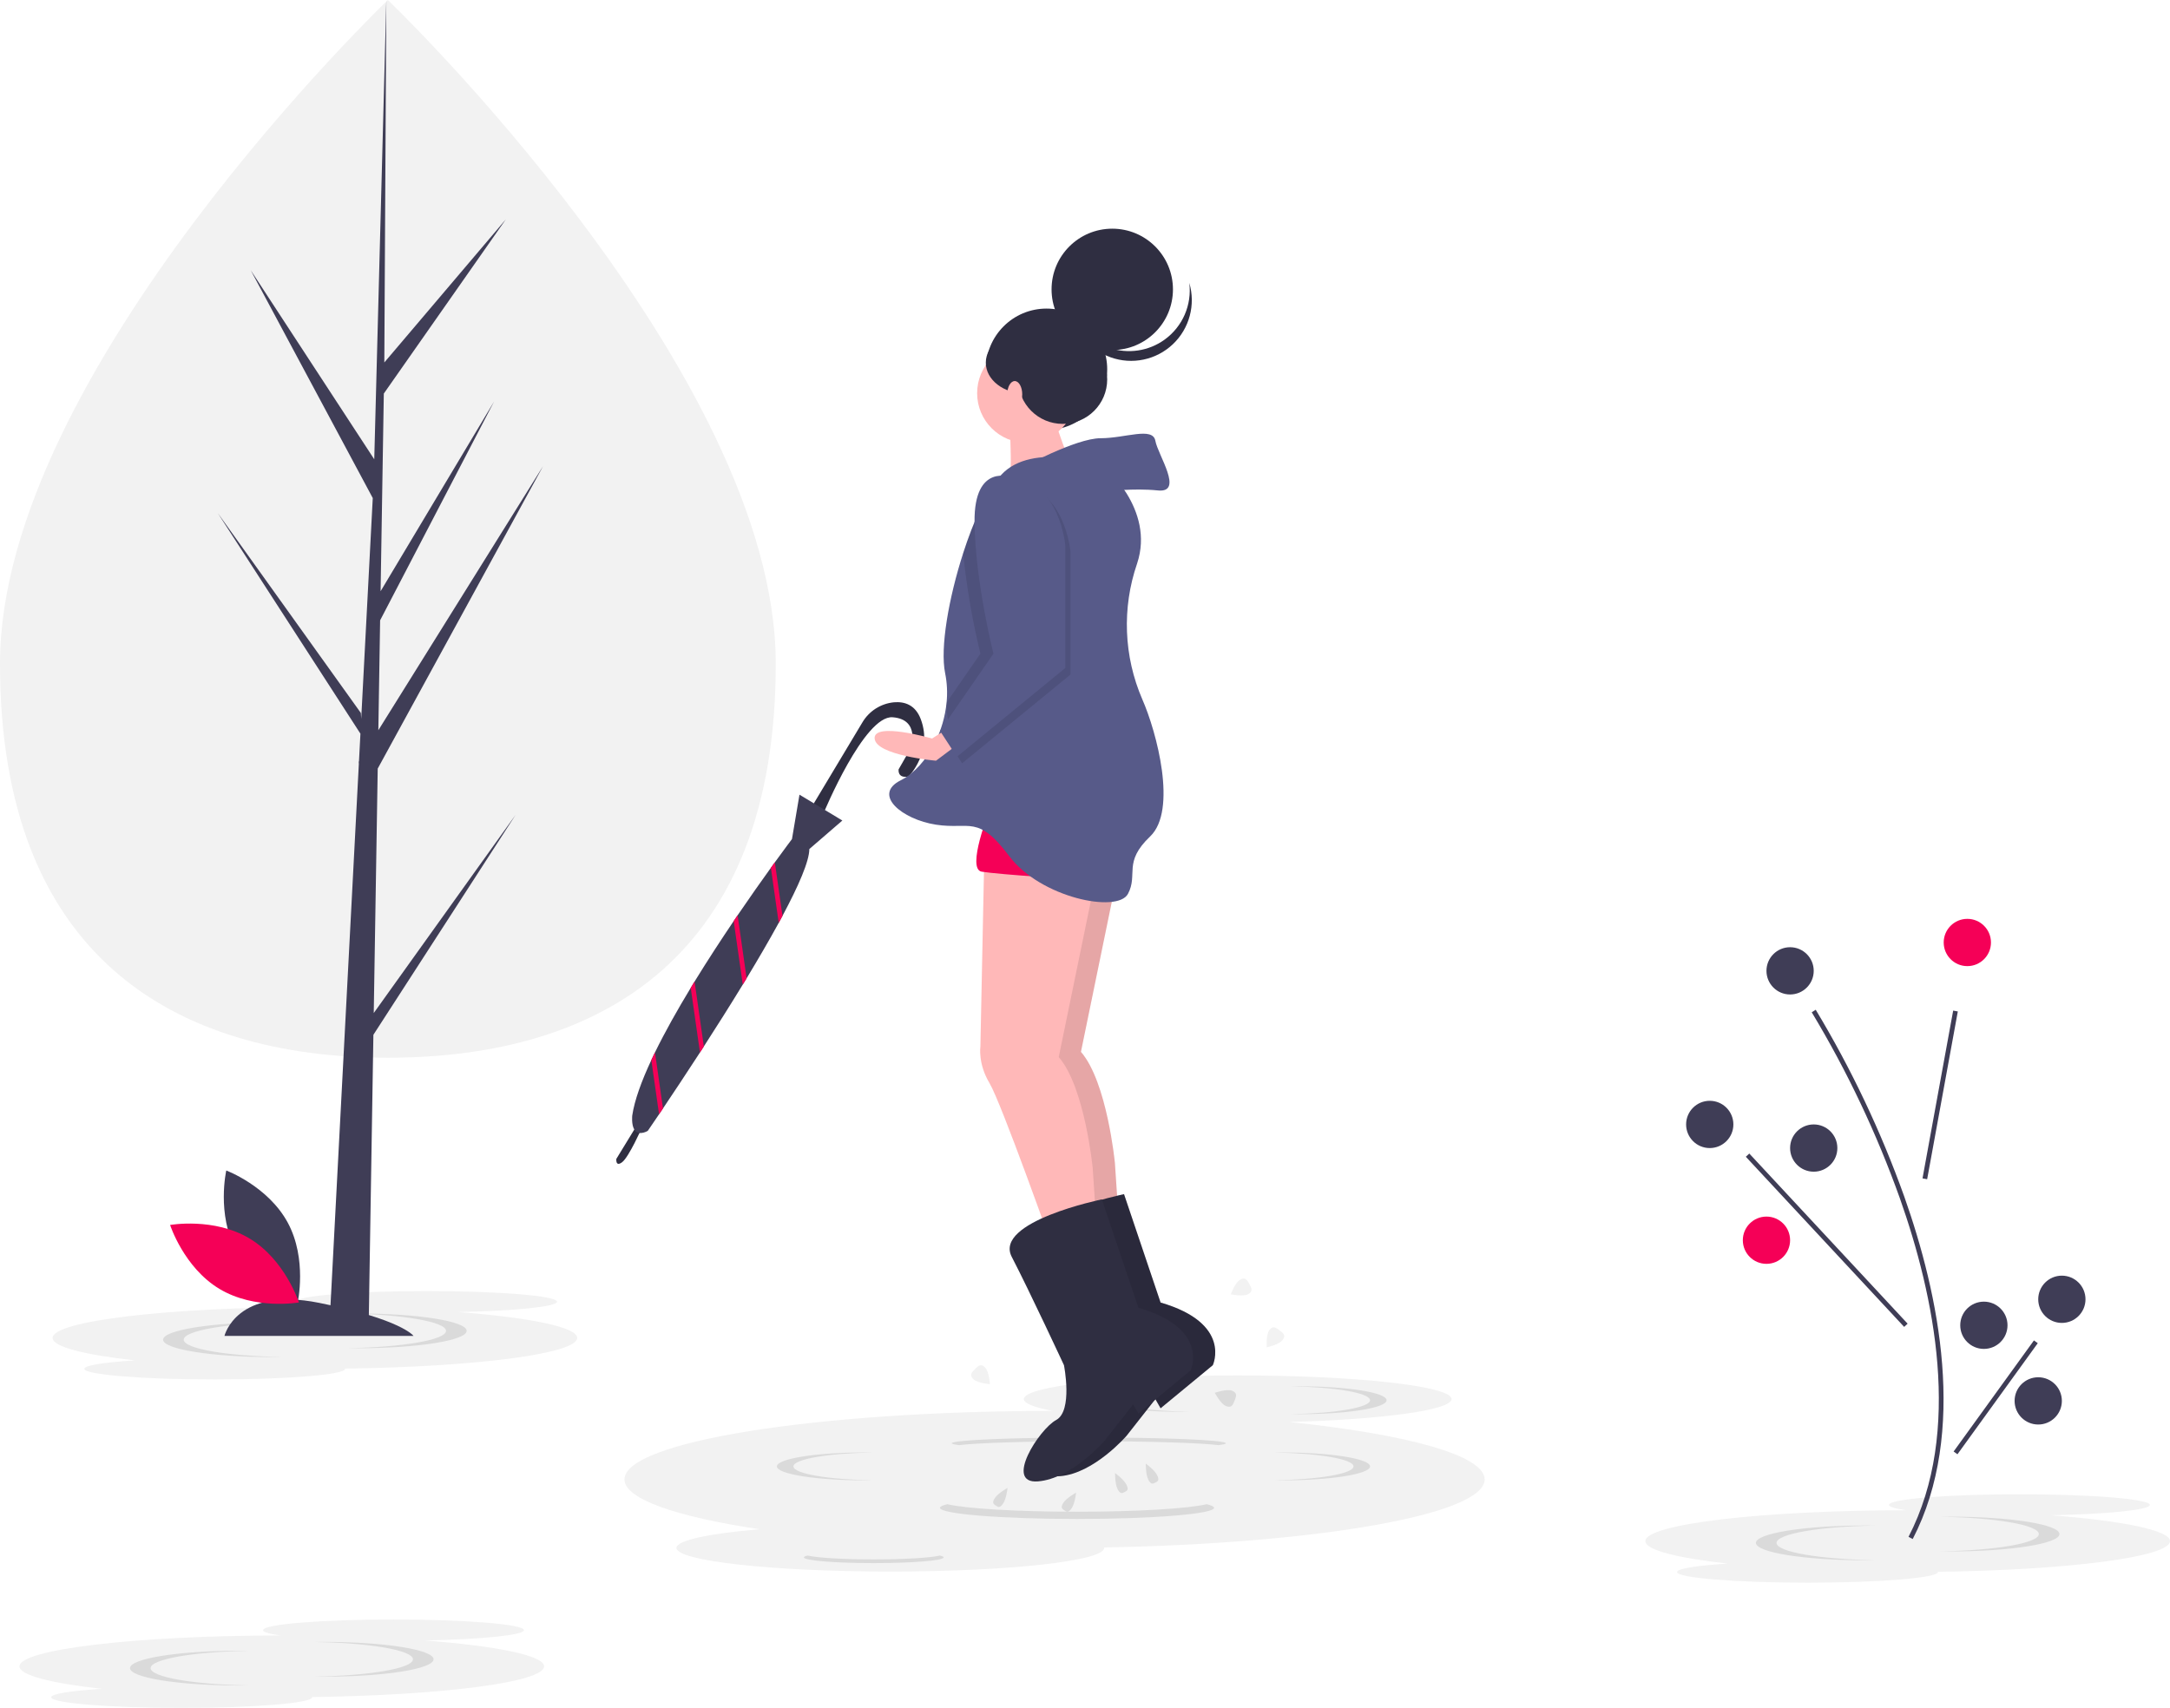
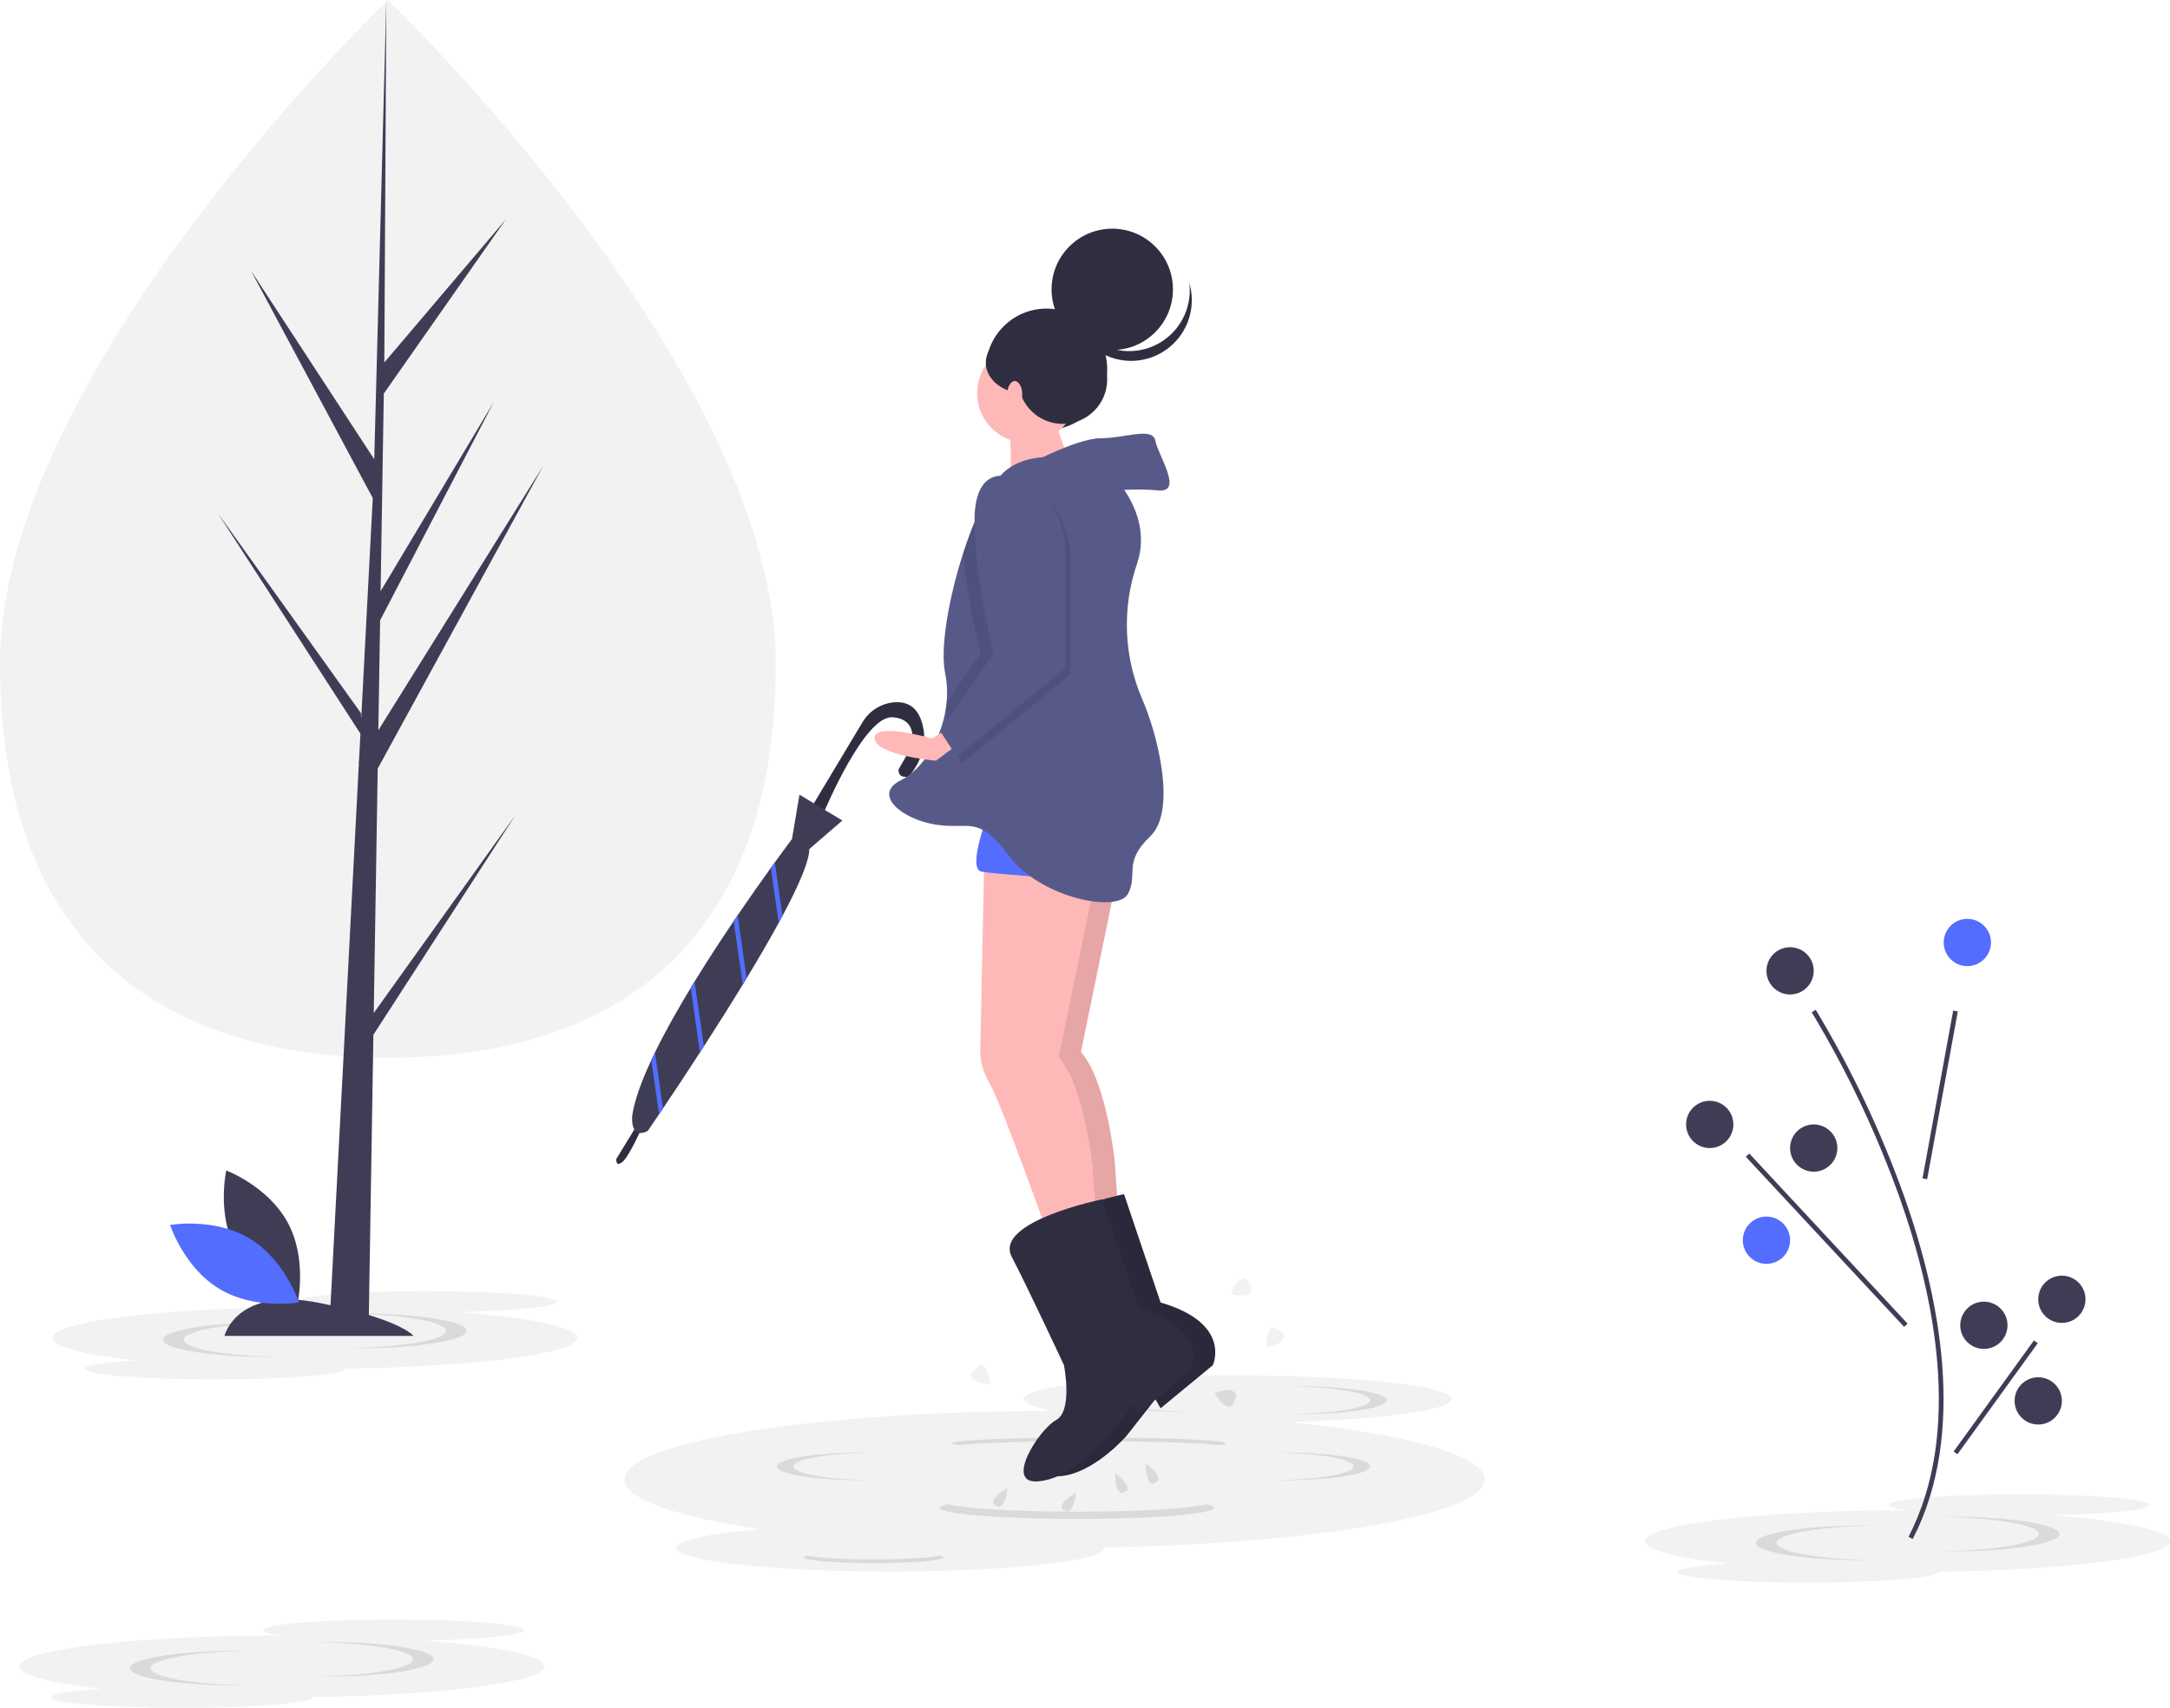
<svg xmlns="http://www.w3.org/2000/svg" id="a51aa3f3-1eee-4b9c-a018-a525d9332d98" data-name="Layer 1" width="918.242" height="722.801" viewBox="0 0 918.242 722.801">
  <path d="M385.121,654.82c0-4.585-20.049-8.619-50.381-10.952,24.031-.488,41.843-2.261,41.843-4.375,0-2.49-24.712-4.508-55.195-4.508s-55.195,2.018-55.195,4.508c0,.821,2.692,1.591,7.392,2.255-61.056.034-110.463,5.873-110.463,13.072,0,3.747,13.386,7.125,34.828,9.508-13.025.825-21.411,2.115-21.411,3.565,0,2.49,24.712,4.508,55.195,4.508s55.195-2.018,55.195-4.508a.39.39,0,0,0-.013-.087C342.191,667.058,385.121,661.53,385.121,654.82Z" transform="translate(-140.8791 -88.59954)" fill="#f2f2f2" />
  <path d="M292.205,644.469q-2.209,0-4.365.034c23.438.351,41.781,3.493,41.781,7.319s-18.343,6.969-41.781,7.319q2.156.032,4.365.034c25.486,0,46.146-3.292,46.146-7.353S317.691,644.469,292.205,644.469Z" transform="translate(-140.8791 -88.59954)" opacity="0.1" />
  <path d="M256.037,648.21q2.209,0,4.365.034c-23.438.351-41.781,3.493-41.781,7.319s18.343,6.969,41.781,7.319q-2.156.032-4.365.034c-25.486,0-46.146-3.292-46.146-7.353S230.551,648.21,256.037,648.21Z" transform="translate(-140.8791 -88.59954)" opacity="0.1" />
  <path d="M235.863,653.968s5-21,40-14,40,14,40,14Z" transform="translate(-140.8791 -88.59954)" fill="#3f3d56" />
  <path d="M240.788,617.849c8.336,15.46,26.028,22.096,26.028,22.096s4.177-18.429-4.159-33.888-26.028-22.096-26.028-22.096S232.452,602.389,240.788,617.849Z" transform="translate(-140.8791 -88.59954)" fill="#3f3d56" />
-   <path d="M246.518,612.763c15.05,9.055,20.846,27.04,20.846,27.04s-18.605,3.305-33.655-5.75-20.846-27.04-20.846-27.04S231.467,603.708,246.518,612.763Z" transform="translate(-140.8791 -88.59954)" fill="#f50057" />
+   <path d="M246.518,612.763c15.05,9.055,20.846,27.04,20.846,27.04s-18.605,3.305-33.655-5.75-20.846-27.04-20.846-27.04S231.467,603.708,246.518,612.763Z" transform="translate(-140.8791 -88.59954)" fill="#536DFE" />
  <path d="M469.142,369.461c0,123.61-73.484,166.77-164.132,166.77s-164.132-43.16-164.132-166.77S305.011,88.6,305.011,88.6,469.142,245.851,469.142,369.461Z" transform="translate(-140.8791 -88.59954)" fill="#f2f2f2" />
  <polygon points="158.153 428.723 159.833 325.273 229.79 197.289 160.097 309.044 160.852 262.528 209.067 169.934 161.052 250.219 161.052 250.219 162.412 166.559 214.04 92.842 162.625 153.403 163.474 0 158.138 203.078 158.576 194.701 106.085 114.354 157.735 210.783 152.844 304.217 152.698 301.737 92.185 217.184 152.515 310.498 151.903 322.183 151.794 322.359 151.844 323.318 139.435 560.368 156.014 560.368 158.003 437.927 218.185 344.842 158.153 428.723" fill="#3f3d56" />
  <path d="M410.284,564.992,401.684,579.051s-.413,3.561,2.45,1.404,8.426-14.701,8.426-14.701Z" transform="translate(-140.8791 -88.59954)" fill="#2f2e41" />
  <path d="M484.137,430.462l21.646-36.107a17.445,17.445,0,0,1,13.433-8.543c4.393-.355,9.02,1.027,11.324,7.23,5.12,13.785-5.169,24.163-5.169,24.163s-4.497,1.22-4.258-2.983l5.149-8.984s4.278-12.196-7.689-13.087-29.068,40.303-29.068,40.303Z" transform="translate(-140.8791 -88.59954)" fill="#2f2e41" />
  <path d="M497.324,435.85,483.355,447.917c-.024,5.173-4.595,15.627-11.366,28.293q-.773,1.461-1.591,2.956c-4.022,7.368-8.694,15.367-13.585,23.446q-.807,1.336-1.626,2.676c-5.473,8.961-11.16,17.946-16.473,26.175-.553.86-1.103,1.706-1.644,2.557-6.128,9.443-11.654,17.75-15.646,23.681-.59.877-1.147,1.697-1.661,2.471-2.977,4.408-4.753,6.987-4.753,6.987a6.237,6.237,0,0,1-3.535.952,2.807,2.807,0,0,1-2.195-1.48c-1.295-2.18-.859-5.961-.859-5.961.954-6.425,3.902-14.522,8.069-23.439.495-1.072,1.015-2.158,1.545-3.254,4.243-8.69,9.508-18.036,15.124-27.305q.816-1.339,1.632-2.678c5.458-8.888,11.174-17.64,16.552-25.603.563-.822,1.115-1.634,1.661-2.444,5.288-7.76,10.172-14.671,14.07-20.081.586-.814,1.142-1.586,1.68-2.325,4.457-6.148,7.249-9.836,7.249-9.836l3.177-18.795,6.085,3.667,4.684,2.826Z" transform="translate(-140.8791 -88.59954)" fill="#3f3d56" />
-   <path d="M418.036,533.976l3.388,23.724c-.59.877-1.147,1.697-1.661,2.471l-3.273-22.942C416.986,536.158,417.505,535.072,418.036,533.976Z" transform="translate(-140.8791 -88.59954)" fill="#f50057" />
-   <path d="M434.792,503.993l3.922,27.469c-.553.86-1.103,1.706-1.644,2.557l-3.91-27.348Q433.976,505.332,434.792,503.993Z" transform="translate(-140.8791 -88.59954)" fill="#f50057" />
-   <path d="M453.005,475.946l3.807,26.666q-.807,1.336-1.626,2.676l-3.843-26.898C451.908,477.568,452.46,476.757,453.005,475.946Z" transform="translate(-140.8791 -88.59954)" fill="#f50057" />
-   <path d="M468.756,453.54l3.233,22.669q-.773,1.461-1.591,2.956l-3.322-23.301C467.662,455.051,468.218,454.279,468.756,453.54Z" transform="translate(-140.8791 -88.59954)" fill="#f50057" />
+   <path d="M418.036,533.976l3.388,23.724c-.59.877-1.147,1.697-1.661,2.471l-3.273-22.942C416.986,536.158,417.505,535.072,418.036,533.976Z" transform="translate(-140.8791 -88.59954)" fill="#536DFE" />
+   <path d="M434.792,503.993l3.922,27.469c-.553.86-1.103,1.706-1.644,2.557l-3.91-27.348Q433.976,505.332,434.792,503.993Z" transform="translate(-140.8791 -88.59954)" fill="#536DFE" />
+   <path d="M453.005,475.946l3.807,26.666q-.807,1.336-1.626,2.676l-3.843-26.898C451.908,477.568,452.46,476.757,453.005,475.946Z" transform="translate(-140.8791 -88.59954)" fill="#536DFE" />
+   <path d="M468.756,453.54l3.233,22.669q-.773,1.461-1.591,2.956l-3.322-23.301C467.662,455.051,468.218,454.279,468.756,453.54Z" transform="translate(-140.8791 -88.59954)" fill="#536DFE" />
  <path d="M1059.121,740.82c0-4.585-20.049-8.619-50.381-10.952,24.031-.488,41.843-2.261,41.843-4.375,0-2.49-24.712-4.508-55.195-4.508s-55.195,2.018-55.195,4.508c0,.821,2.692,1.591,7.392,2.255-61.056.034-110.463,5.873-110.463,13.072,0,3.747,13.386,7.125,34.828,9.508-13.025.825-21.411,2.115-21.411,3.565,0,2.49,24.712,4.508,55.195,4.508s55.195-2.018,55.195-4.508a.39.39,0,0,0-.013-.087C1016.191,753.058,1059.121,747.53,1059.121,740.82Z" transform="translate(-140.8791 -88.59954)" fill="#f2f2f2" />
  <path d="M966.205,730.469q-2.209,0-4.365.034c23.438.351,41.781,3.493,41.781,7.319s-18.343,6.969-41.781,7.319q2.156.032,4.365.034c25.486,0,46.146-3.292,46.146-7.353S991.691,730.469,966.205,730.469Z" transform="translate(-140.8791 -88.59954)" opacity="0.1" />
  <path d="M930.037,734.21q2.209,0,4.365.034c-23.438.351-41.781,3.493-41.781,7.319s18.343,6.969,41.781,7.319q-2.156.032-4.365.034c-25.486,0-46.146-3.292-46.146-7.353S904.551,734.21,930.037,734.21Z" transform="translate(-140.8791 -88.59954)" opacity="0.1" />
  <path d="M371.121,793.82c0-4.585-20.049-8.619-50.381-10.952,24.031-.488,41.843-2.261,41.843-4.375,0-2.49-24.712-4.508-55.195-4.508s-55.195,2.018-55.195,4.508c0,.821,2.692,1.591,7.392,2.255-61.056.034-110.463,5.873-110.463,13.072,0,3.747,13.386,7.125,34.828,9.508-13.025.825-21.411,2.115-21.411,3.565,0,2.49,24.712,4.508,55.195,4.508s55.195-2.018,55.195-4.508a.39.39,0,0,0-.013-.087C328.191,806.058,371.121,800.53,371.121,793.82Z" transform="translate(-140.8791 -88.59954)" fill="#f2f2f2" />
  <path d="M278.205,783.469q-2.209,0-4.365.034c23.438.351,41.781,3.493,41.781,7.319s-18.343,6.969-41.781,7.319q2.156.032,4.365.034c25.486,0,46.146-3.292,46.146-7.353S303.691,783.469,278.205,783.469Z" transform="translate(-140.8791 -88.59954)" opacity="0.1" />
  <path d="M242.037,787.21q2.209,0,4.365.034c-23.438.351-41.781,3.493-41.781,7.319s18.343,6.969,41.781,7.319q-2.156.032-4.365.034c-25.486,0-46.146-3.292-46.146-7.353S216.551,787.21,242.037,787.21Z" transform="translate(-140.8791 -88.59954)" opacity="0.1" />
  <path d="M769.121,714.693c0-10.172-32.873-19.119-82.607-24.295,39.403-1.082,68.607-5.016,68.607-9.705,0-5.523-40.518-10-90.5-10s-90.5,4.477-90.5,10c0,1.822,4.413,3.53,12.12,5.002-100.11.076-181.12,13.029-181.12,28.998,0,8.311,21.948,15.805,57.106,21.092-21.356,1.829-35.106,4.691-35.106,7.908,0,5.523,40.518,10,90.5,10s90.5-4.477,90.5-10a1.15,1.15,0,0,0-.022-.193C698.731,741.842,769.121,729.578,769.121,714.693Z" transform="translate(-140.8791 -88.59954)" fill="#f2f2f2" />
  <path d="M683.621,703.297q-1.771,0-3.5.027c18.792.281,33.5,2.801,33.5,5.869s-14.708,5.587-33.5,5.869q1.729.026,3.5.027c20.435,0,37-2.64,37-5.896S704.055,703.297,683.621,703.297Z" transform="translate(-140.8791 -88.59954)" opacity="0.1" />
  <path d="M690.621,675.297q-1.771,0-3.5.027c18.792.281,33.5,2.801,33.5,5.869s-14.708,5.587-33.5,5.869q1.729.026,3.5.027c20.435,0,37-2.64,37-5.896S711.055,675.297,690.621,675.297Z" transform="translate(-140.8791 -88.59954)" opacity="0.1" />
  <path d="M506.621,703.297q1.771,0,3.5.027c-18.792.281-33.5,2.801-33.5,5.869s14.708,5.587,33.5,5.869q-1.729.026-3.5.027c-20.435,0-37-2.64-37-5.896S486.186,703.297,506.621,703.297Z" transform="translate(-140.8791 -88.59954)" opacity="0.1" />
  <path d="M640.621,674.297q1.771,0,3.5.027c-18.792.281-33.5,2.801-33.5,5.869s14.708,5.587,33.5,5.869q-1.729.026-3.5.027c-20.435,0-37-2.64-37-5.896S620.186,674.297,640.621,674.297Z" transform="translate(-140.8791 -88.59954)" opacity="0.1" />
  <path d="M651.479,725.193c-7.82,1.851-29.418,3.183-54.858,3.183s-47.038-1.331-54.858-3.183c-2.027.48-3.142.994-3.142,1.53,0,2.602,25.967,4.712,58,4.712s58-2.11,58-4.712C654.621,726.187,653.505,725.672,651.479,725.193Z" transform="translate(-140.8791 -88.59954)" opacity="0.1" />
  <path d="M656.479,700.193c-7.82-.962-29.418-1.653-54.858-1.653s-47.038.691-54.858,1.653c-2.027-.249-3.142-.516-3.142-.794,0-1.352,25.967-2.447,58-2.447s58,1.096,58,2.447C659.621,699.676,658.505,699.943,656.479,700.193Z" transform="translate(-140.8791 -88.59954)" opacity="0.1" />
  <path d="M538.591,746.919c-3.987.95-15,1.634-27.971,1.634s-23.984-.683-27.971-1.634c-1.033.246-1.602.51-1.602.785,0,1.336,13.24,2.419,29.573,2.419s29.573-1.083,29.573-2.419C540.194,747.429,539.625,747.165,538.591,746.919Z" transform="translate(-140.8791 -88.59954)" opacity="0.1" />
  <path d="M950.251,739.927l-1.777-.918c23.082-44.624,10.739-102.575-3.679-143.332a439.292,439.292,0,0,0-37.278-78.675l1.69-1.068A441.536,441.536,0,0,1,946.68,595.009C961.231,636.139,973.66,694.669,950.251,739.927Z" transform="translate(-140.8791 -88.59954)" fill="#3f3d56" />
  <rect x="925.772" y="550.969" width="72.18" height="1.999" transform="matrix(0.17975, -0.98371, 0.98371, 0.17975, 105.1149, 1310.352)" fill="#3f3d56" />
  <rect x="912.862" y="564.293" width="2.001" height="98.351" transform="translate(-313.941 698.3151) rotate(-42.93968)" fill="#3f3d56" />
  <rect x="956.358" y="678.968" width="58.009" height="2" transform="translate(-283.8494 991.5707) rotate(-54.13715)" fill="#3f3d56" />
-   <circle cx="832.483" cy="398.869" r="10" fill="#f50057" />
+   <circle cx="832.483" cy="398.869" r="10" fill="#536DFE" />
  <circle cx="723.483" cy="475.869" r="10" fill="#3f3d56" />
  <circle cx="767.483" cy="485.869" r="10" fill="#3f3d56" />
-   <circle cx="747.483" cy="524.869" r="10" fill="#f50057" />
+   <circle cx="747.483" cy="524.869" r="10" fill="#536DFE" />
  <circle cx="872.483" cy="549.869" r="10" fill="#3f3d56" />
  <circle cx="839.483" cy="560.869" r="10" fill="#3f3d56" />
  <circle cx="862.483" cy="592.869" r="10" fill="#3f3d56" />
  <circle cx="757.483" cy="410.869" r="10" fill="#3f3d56" />
  <circle cx="442.833" cy="156.279" r="25.683" fill="#2f2e41" />
  <path d="M567.617,262.182s2.21,25.417,0,32.047,28.732-3.315,28.732-3.315S584.193,262.182,586.403,259.419,567.617,262.182,567.617,262.182Z" transform="translate(-140.8791 -88.59954)" fill="#ffb8b8" />
  <path d="M566.788,448.11l-1.658,81.223s-1.105,7.183,3.868,15.471,27.074,70.724,27.074,70.724l18.234-9.946-1.658-24.864s-3.315-34.257-14.366-46.965l16.023-77.907Z" transform="translate(-140.8791 -88.59954)" fill="#ffb8b8" />
  <path d="M566.788,448.11l-1.658,81.223s-1.105,7.183,3.868,15.471,27.074,70.724,27.074,70.724l18.234-9.946-1.658-24.864s-3.315-34.257-14.366-46.965l16.023-77.907Z" transform="translate(-140.8791 -88.59954)" opacity="0.1" />
  <path d="M616.516,593.979s-45.86,9.393-38.125,24.312,22.101,45.86,22.101,45.86,3.868,19.339-3.315,23.206-22.101,27.074-7.735,25.969,28.179-17.129,28.179-17.129l12.156-15.471,2.21,3.868,22.101-18.234s8.288-17.681-22.101-26.522Z" transform="translate(-140.8791 -88.59954)" fill="#2f2e41" />
  <path d="M616.516,593.979s-45.86,9.393-38.125,24.312,22.101,45.86,22.101,45.86,3.868,19.339-3.315,23.206-22.101,27.074-7.735,25.969,28.179-17.129,28.179-17.129l12.156-15.471,2.21,3.868,22.101-18.234s8.288-17.681-22.101-26.522Z" transform="translate(-140.8791 -88.59954)" opacity="0.1" />
  <path d="M557.395,450.32l-1.658,81.223s-1.105,7.183,3.868,15.471,27.074,70.724,27.074,70.724l18.234-9.946-1.658-24.864s-3.315-34.257-14.366-46.965l16.023-77.907Z" transform="translate(-140.8791 -88.59954)" fill="#ffb8b8" />
  <path d="M607.123,596.189s-45.86,9.393-38.125,24.312,22.101,45.86,22.101,45.86,3.868,19.339-3.315,23.206-22.101,27.074-7.735,25.969,28.179-17.129,28.179-17.129l12.156-15.471,2.21,3.868L644.695,668.571s8.288-17.681-22.101-26.522Z" transform="translate(-140.8791 -88.59954)" fill="#2f2e41" />
  <circle cx="434.473" cy="166.399" r="20.996" fill="#ffb8b8" />
  <path d="M572.866,286.77s23.206-12.708,33.705-12.708,22.101-4.973,23.206,1.105,12.156,22.101,1.105,20.996-19.891.553-25.417,0S572.866,286.77,572.866,286.77Z" transform="translate(-140.8791 -88.59954)" fill="#575a89" />
-   <path d="M559.605,431.534s-9.946,24.864-3.315,25.969,44.203,3.868,45.86,2.763S609.333,430.429,559.605,431.534Z" transform="translate(-140.8791 -88.59954)" fill="#f50057" />
+   <path d="M559.605,431.534s-9.946,24.864-3.315,25.969,44.203,3.868,45.86,2.763S609.333,430.429,559.605,431.534Z" transform="translate(-140.8791 -88.59954)" fill="#536DFE" />
  <path d="M627.567,442.584c-11.603,11.051-4.973,16.023-9.393,24.312s-37.02,1.658-50.281-16.023-16.576-11.051-30.942-13.261-27.074-12.708-14.918-18.786c5.553-2.779,10.763-8.553,14.416-15.803a48.813,48.813,0,0,0,4.978-17.09,41.726,41.726,0,0,0-.608-12.415c-2.21-10.736,1.536-31.936,7.625-50.817,4.304-13.349,9.785-25.538,15.162-32.047.321-.398.646-.768.972-1.122,13.261-14.366,43.098-3.868,43.098-3.868s22.101,18.234,14.366,41.44a79.511,79.511,0,0,0,2.21,57.464C630.329,398.382,639.17,431.534,627.567,442.584Z" transform="translate(-140.8791 -88.59954)" fill="#575a89" />
  <path d="M541.371,397.277l-6.078,3.868s-24.864-7.183-24.312,0,25.969,9.393,25.969,9.393l8.841-6.63Z" transform="translate(-140.8791 -88.59954)" fill="#ffb8b8" />
  <path d="M571.208,293.4s-16.012-6.458-15.741,18.873,8.006,55.72,8.006,55.72l-22.608,32.703,7.137,10.947,45.86-37.572V322.132S591.652,295.61,571.208,293.4Z" transform="translate(-140.8791 -88.59954)" opacity="0.1" />
  <path d="M586.127,319.369v51.938l-42.269,34.533-2.763-6.078c2.586-5.139-.254-7.758.332-13.83l14.311-20.703A311.736,311.736,0,0,1,548.444,322.701c4.304-13.349,9.785-25.538,15.162-32.047C583.928,292.964,586.127,319.369,586.127,319.369Z" transform="translate(-140.8791 -88.59954)" opacity="0.1" />
  <path d="M568.998,290.637s-16.012-6.458-15.741,18.873,8.006,55.72,8.006,55.72l-22.608,32.703,7.137,10.947,45.86-37.572V319.369S589.442,292.848,568.998,290.637Z" transform="translate(-140.8791 -88.59954)" fill="#575a89" />
  <circle cx="470.656" cy="122.463" r="25.683" fill="#2f2e41" />
  <path d="M633.688,232.329a25.684,25.684,0,0,1-39.661-13.486,25.684,25.684,0,1,0,50.1-10.532A25.675,25.675,0,0,1,633.688,232.329Z" transform="translate(-140.8791 -88.59954)" fill="#2f2e41" />
  <circle cx="449.681" cy="160.559" r="18.834" fill="#2f2e41" />
  <ellipse cx="433.844" cy="153.496" rx="16.694" ry="13.055" fill="#2f2e41" />
  <ellipse cx="429.391" cy="166.874" rx="3.168" ry="5.606" fill="#ffb8b8" />
  <path d="M678.023,651.491c1.493-1.987,2.754-1.058,4.3.103s2.79,2.114,1.297,4.101-6.702,3.095-6.702,3.095S676.531,653.479,678.023,651.491Z" transform="translate(-140.8791 -88.59954)" fill="#f2f2f2" />
  <path d="M552.723,672.221c-1.743-1.772-.636-2.881.742-4.237s2.506-2.444,4.248-.672,2.063,7.088,2.063,7.088S554.466,673.993,552.723,672.221Z" transform="translate(-140.8791 -88.59954)" fill="#f2f2f2" />
  <path d="M662.265,677.17c2.312.911,1.751,2.374,1.043,4.173s-1.297,3.251-3.609,2.34-4.764-5.639-4.764-5.639S659.953,676.258,662.265,677.17Z" transform="translate(-140.8791 -88.59954)" opacity="0.1" />
  <path d="M565.381,724.862c-1.376,2.069-2.167,1.561-3.133.919s-1.74-1.175-.364-3.245,5.348-4.249,5.348-4.249S566.758,722.792,565.381,724.862Z" transform="translate(-140.8791 -88.59954)" opacity="0.1" />
  <path d="M594.381,726.862c-1.376,2.069-2.167,1.561-3.133.919s-1.74-1.175-.364-3.245,5.348-4.249,5.348-4.249S595.758,724.792,594.381,726.862Z" transform="translate(-140.8791 -88.59954)" opacity="0.1" />
  <path d="M630.513,712.882c1.112,2.222.278,2.656-.759,3.176s-1.885.927-2.997-1.296-1.032-6.752-1.032-6.752S629.401,710.659,630.513,712.882Z" transform="translate(-140.8791 -88.59954)" opacity="0.1" />
  <path d="M617.513,716.882c1.112,2.222.278,2.656-.759,3.176s-1.885.927-2.997-1.296-1.032-6.752-1.032-6.752S616.401,714.659,617.513,716.882Z" transform="translate(-140.8791 -88.59954)" opacity="0.1" />
  <path d="M665.681,630.162c2.176-1.2,2.946.164,3.88,1.857s1.678,3.072-.498,4.272-7.382.075-7.382.075S663.505,631.362,665.681,630.162Z" transform="translate(-140.8791 -88.59954)" fill="#f2f2f2" />
</svg>
